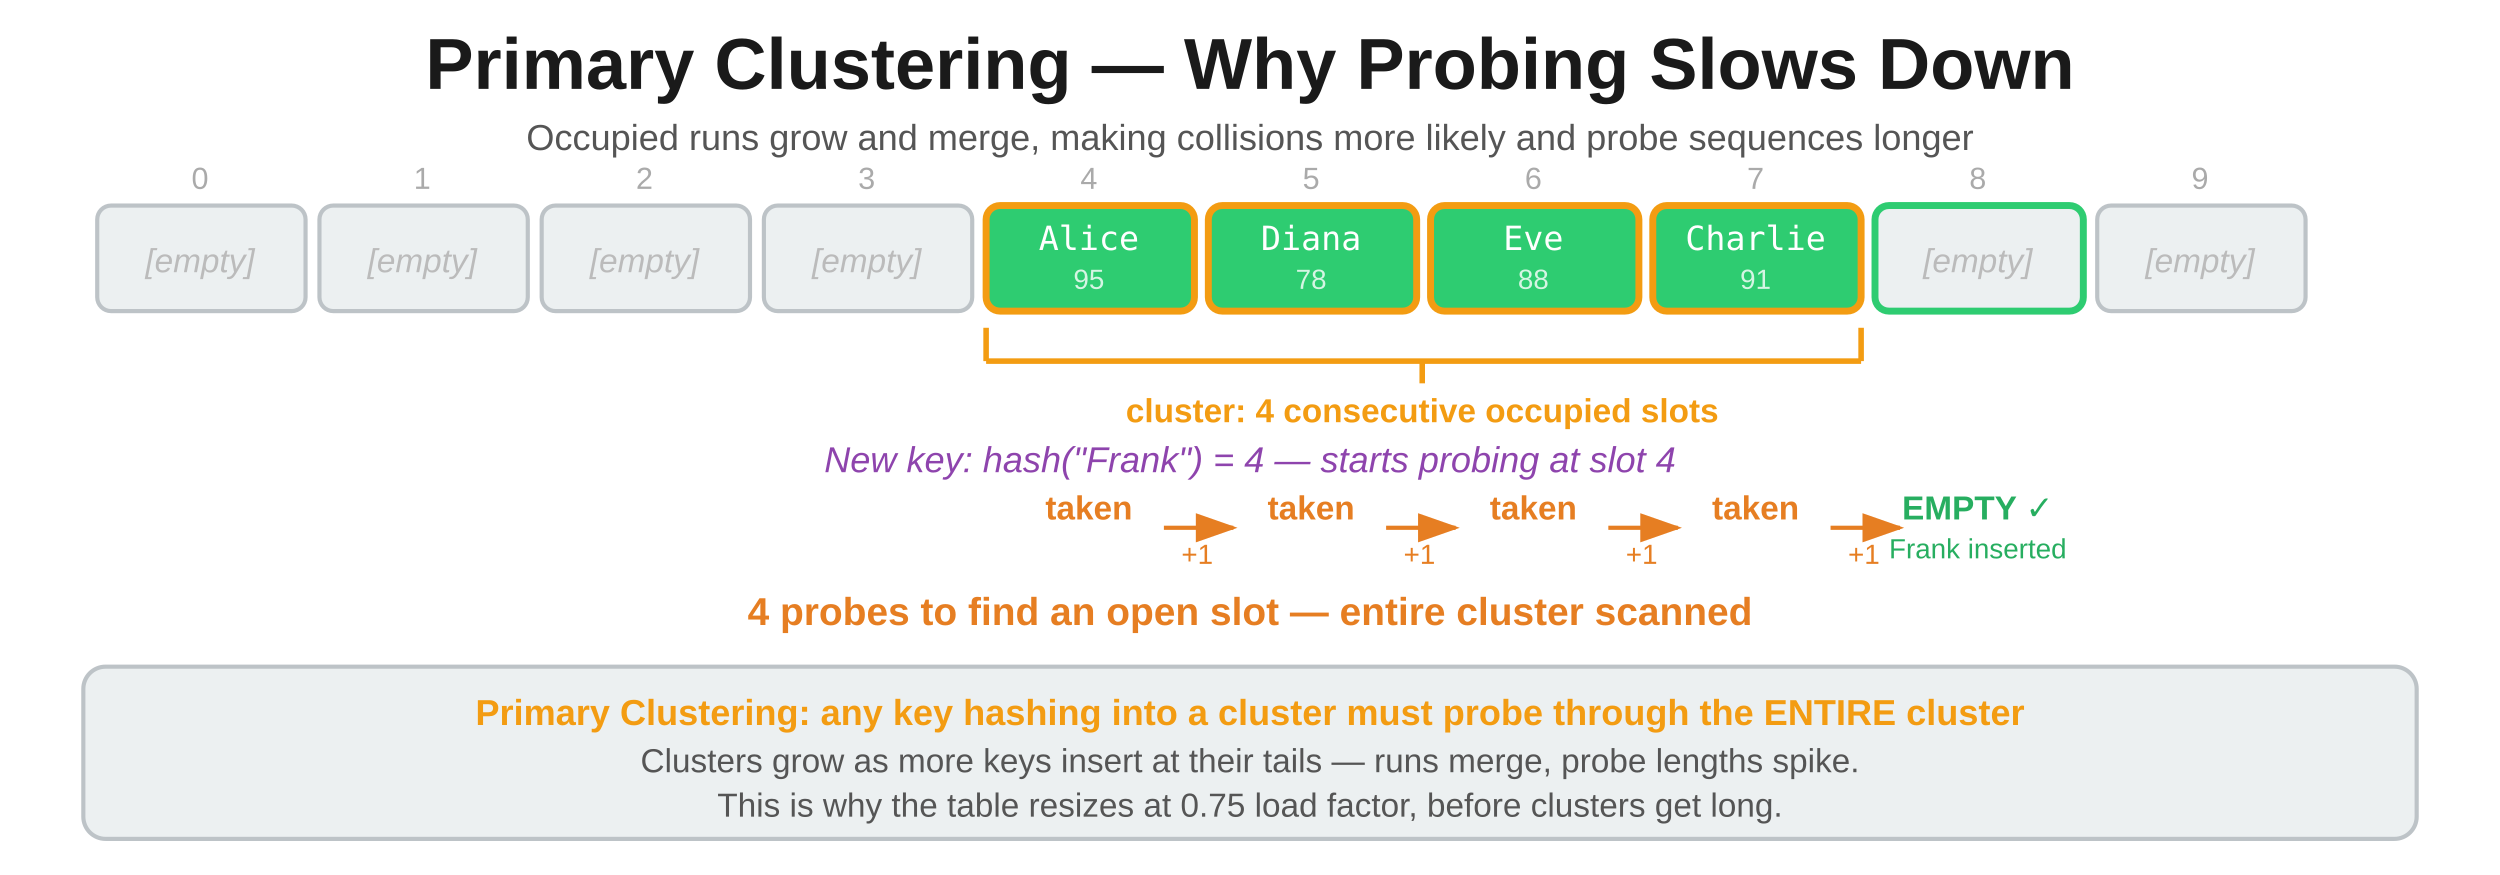
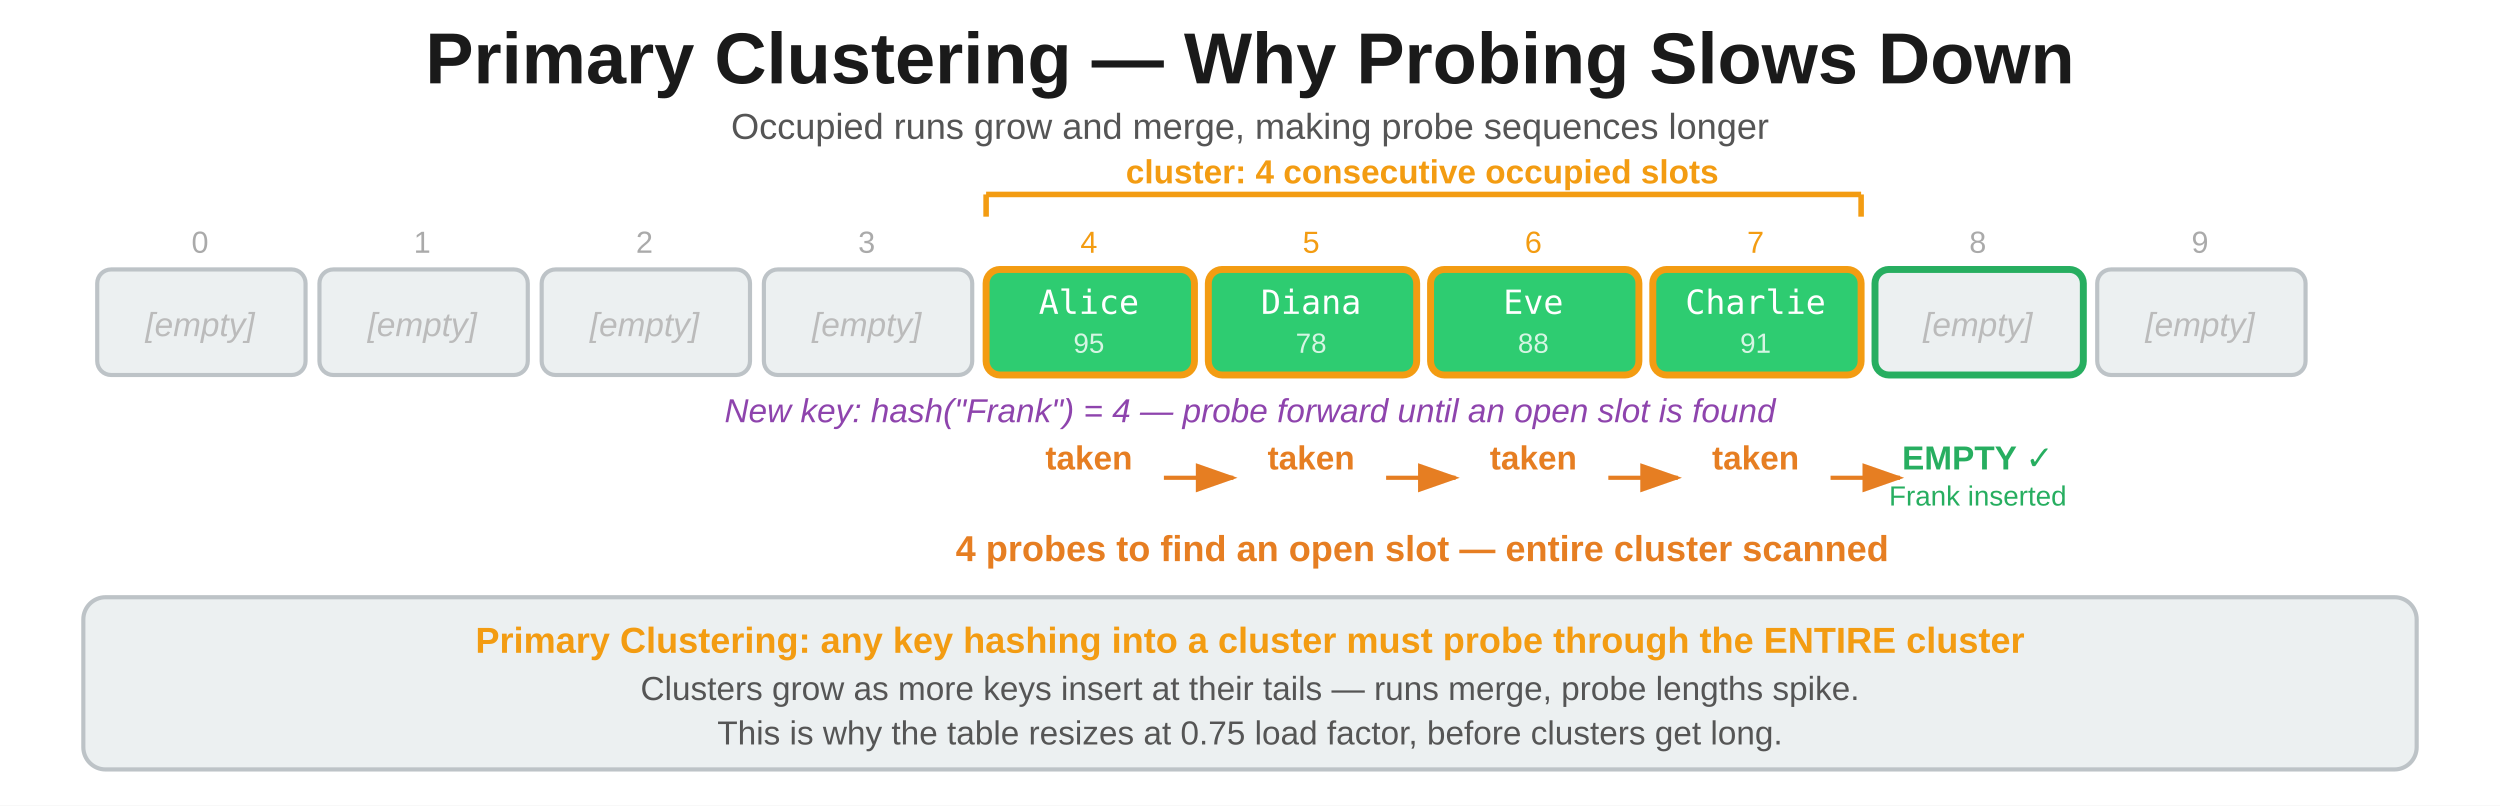
- <svg xmlns="http://www.w3.org/2000/svg" viewBox="0 0 900 315" font-family="'Segoe UI', Arial, sans-serif">
+ <svg xmlns="http://www.w3.org/2000/svg" viewBox="0 0 900 290" font-family="'Segoe UI', Arial, sans-serif">
  <rect width="100%" height="100%" fill="white" />
  <defs>
    <marker id="arrowOrange" markerWidth="10" markerHeight="7" refX="9" refY="3.5" orient="auto">
      <polygon points="0 0, 10 3.5, 0 7" fill="#e67e22" />
    </marker>
  </defs>
-   <text x="450" y="32" text-anchor="middle" fill="#1a1a1a" font-size="26" font-weight="bold">Primary Clustering — Why Probing Slows Down</text>
-   <text x="450" y="54" text-anchor="middle" fill="#555" font-size="13">Occupied runs grow and merge, making collisions more likely and probe sequences longer</text>
-   <text x="72" y="68" text-anchor="middle" fill="#aaa" font-size="11">0</text>
-   <text x="152" y="68" text-anchor="middle" fill="#aaa" font-size="11">1</text>
-   <text x="232" y="68" text-anchor="middle" fill="#aaa" font-size="11">2</text>
-   <text x="312" y="68" text-anchor="middle" fill="#aaa" font-size="11">3</text>
-   <text x="392" y="68" text-anchor="middle" fill="#aaa" font-size="11">4</text>
-   <text x="472" y="68" text-anchor="middle" fill="#aaa" font-size="11">5</text>
-   <text x="552" y="68" text-anchor="middle" fill="#aaa" font-size="11">6</text>
-   <text x="632" y="68" text-anchor="middle" fill="#aaa" font-size="11">7</text>
-   <text x="712" y="68" text-anchor="middle" fill="#aaa" font-size="11">8</text>
-   <text x="792" y="68" text-anchor="middle" fill="#aaa" font-size="11">9</text>
-   <rect x="35" y="74" width="75" height="38" rx="5" fill="#ecf0f1" stroke="#bdc3c7" stroke-width="1.5" />
-   <text x="72" y="98" text-anchor="middle" fill="#bbb" font-size="12" font-style="italic">[empty]</text>
-   <rect x="115" y="74" width="75" height="38" rx="5" fill="#ecf0f1" stroke="#bdc3c7" stroke-width="1.5" />
-   <text x="152" y="98" text-anchor="middle" fill="#bbb" font-size="12" font-style="italic">[empty]</text>
-   <rect x="195" y="74" width="75" height="38" rx="5" fill="#ecf0f1" stroke="#bdc3c7" stroke-width="1.5" />
-   <text x="232" y="98" text-anchor="middle" fill="#bbb" font-size="12" font-style="italic">[empty]</text>
-   <rect x="275" y="74" width="75" height="38" rx="5" fill="#ecf0f1" stroke="#bdc3c7" stroke-width="1.5" />
-   <text x="312" y="98" text-anchor="middle" fill="#bbb" font-size="12" font-style="italic">[empty]</text>
-   <rect x="355" y="74" width="75" height="38" rx="5" fill="#2ecc71" stroke="#f39c12" stroke-width="2.5" />
-   <text x="392" y="90" text-anchor="middle" fill="#fff" font-size="12" font-family="'Consolas',monospace">Alice</text>
-   <text x="392" y="104" text-anchor="middle" fill="#d5f5e3" font-size="10">95</text>
-   <rect x="435" y="74" width="75" height="38" rx="5" fill="#2ecc71" stroke="#f39c12" stroke-width="2.5" />
-   <text x="472" y="90" text-anchor="middle" fill="#fff" font-size="12" font-family="'Consolas',monospace">Diana</text>
-   <text x="472" y="104" text-anchor="middle" fill="#d5f5e3" font-size="10">78</text>
-   <rect x="515" y="74" width="75" height="38" rx="5" fill="#2ecc71" stroke="#f39c12" stroke-width="2.5" />
-   <text x="552" y="90" text-anchor="middle" fill="#fff" font-size="12" font-family="'Consolas',monospace">Eve</text>
-   <text x="552" y="104" text-anchor="middle" fill="#d5f5e3" font-size="10">88</text>
-   <rect x="595" y="74" width="75" height="38" rx="5" fill="#2ecc71" stroke="#f39c12" stroke-width="2.5" />
-   <text x="632" y="90" text-anchor="middle" fill="#fff" font-size="12" font-family="'Consolas',monospace">Charlie</text>
-   <text x="632" y="104" text-anchor="middle" fill="#d5f5e3" font-size="10">91</text>
-   <rect x="675" y="74" width="75" height="38" rx="5" fill="#ecf0f1" stroke="#2ecc71" stroke-width="2.5" />
-   <text x="712" y="98" text-anchor="middle" fill="#bbb" font-size="12" font-style="italic">[empty]</text>
-   <rect x="755" y="74" width="75" height="38" rx="5" fill="#ecf0f1" stroke="#bdc3c7" stroke-width="1.5" />
-   <text x="792" y="98" text-anchor="middle" fill="#bbb" font-size="12" font-style="italic">[empty]</text>
-   <line x1="355" y1="118" x2="355" y2="130" stroke="#f39c12" stroke-width="2" />
-   <line x1="670" y1="118" x2="670" y2="130" stroke="#f39c12" stroke-width="2" />
-   <line x1="355" y1="130" x2="670" y2="130" stroke="#f39c12" stroke-width="2" />
-   <line x1="512" y1="130" x2="512" y2="138" stroke="#f39c12" stroke-width="2" />
-   <text x="512" y="152" text-anchor="middle" fill="#f39c12" font-size="12" font-weight="bold">cluster: 4 consecutive occupied slots</text>
-   <text x="450" y="170" text-anchor="middle" fill="#8e44ad" font-size="13" font-style="italic">New key: hash("Frank") = 4 — starts probing at slot 4</text>
-   <text x="392" y="187" text-anchor="middle" fill="#e67e22" font-size="12" font-weight="bold">taken</text>
-   <line x1="419" y1="190" x2="444" y2="190" stroke="#e67e22" stroke-width="1.5" marker-end="url(#arrowOrange)" />
-   <text x="431" y="203" text-anchor="middle" fill="#e67e22" font-size="10">+1</text>
-   <text x="472" y="187" text-anchor="middle" fill="#e67e22" font-size="12" font-weight="bold">taken</text>
-   <line x1="499" y1="190" x2="524" y2="190" stroke="#e67e22" stroke-width="1.5" marker-end="url(#arrowOrange)" />
-   <text x="511" y="203" text-anchor="middle" fill="#e67e22" font-size="10">+1</text>
-   <text x="552" y="187" text-anchor="middle" fill="#e67e22" font-size="12" font-weight="bold">taken</text>
-   <line x1="579" y1="190" x2="604" y2="190" stroke="#e67e22" stroke-width="1.5" marker-end="url(#arrowOrange)" />
-   <text x="591" y="203" text-anchor="middle" fill="#e67e22" font-size="10">+1</text>
-   <text x="632" y="187" text-anchor="middle" fill="#e67e22" font-size="12" font-weight="bold">taken</text>
-   <line x1="659" y1="190" x2="684" y2="190" stroke="#e67e22" stroke-width="1.5" marker-end="url(#arrowOrange)" />
-   <text x="671" y="203" text-anchor="middle" fill="#e67e22" font-size="10">+1</text>
-   <text x="712" y="187" text-anchor="middle" fill="#27ae60" font-size="12" font-weight="bold">EMPTY ✓</text>
-   <text x="712" y="201" text-anchor="middle" fill="#27ae60" font-size="10">Frank inserted</text>
-   <text x="450" y="225" text-anchor="middle" fill="#e67e22" font-size="14" font-weight="bold">4 probes to find an open slot — entire cluster scanned</text>
-   <rect x="30" y="240" width="840" height="62" rx="8" fill="#ecf0f1" stroke="#bdc3c7" stroke-width="1.5" />
-   <text x="450" y="261" text-anchor="middle" fill="#f39c12" font-size="13" font-weight="bold">Primary Clustering: any key hashing into a cluster must probe through the ENTIRE cluster</text>
-   <text x="450" y="278" text-anchor="middle" fill="#555" font-size="12">Clusters grow as more keys insert at their tails — runs merge, probe lengths spike.</text>
-   <text x="450" y="294" text-anchor="middle" fill="#555" font-size="12">This is why the table resizes at 0.75 load factor, before clusters get long.</text>
+   <text x="450" y="30" text-anchor="middle" fill="#1a1a1a" font-size="26" font-weight="bold">Primary Clustering — Why Probing Slows Down</text>
+   <text x="450" y="50" text-anchor="middle" fill="#555" font-size="13">Occupied runs grow and merge, making probe sequences longer</text>
+   <text x="512" y="66" text-anchor="middle" fill="#f39c12" font-size="12" font-weight="bold">cluster: 4 consecutive occupied slots</text>
+   <line x1="355" y1="70" x2="355" y2="78" stroke="#f39c12" stroke-width="2" />
+   <line x1="670" y1="70" x2="670" y2="78" stroke="#f39c12" stroke-width="2" />
+   <line x1="355" y1="70" x2="670" y2="70" stroke="#f39c12" stroke-width="2" />
+   <text x="72" y="91" text-anchor="middle" fill="#aaa" font-size="11">0</text>
+   <text x="152" y="91" text-anchor="middle" fill="#aaa" font-size="11">1</text>
+   <text x="232" y="91" text-anchor="middle" fill="#aaa" font-size="11">2</text>
+   <text x="312" y="91" text-anchor="middle" fill="#aaa" font-size="11">3</text>
+   <text x="392" y="91" text-anchor="middle" fill="#f39c12" font-size="11">4</text>
+   <text x="472" y="91" text-anchor="middle" fill="#f39c12" font-size="11">5</text>
+   <text x="552" y="91" text-anchor="middle" fill="#f39c12" font-size="11">6</text>
+   <text x="632" y="91" text-anchor="middle" fill="#f39c12" font-size="11">7</text>
+   <text x="712" y="91" text-anchor="middle" fill="#aaa" font-size="11">8</text>
+   <text x="792" y="91" text-anchor="middle" fill="#aaa" font-size="11">9</text>
+   <rect x="35" y="97" width="75" height="38" rx="5" fill="#ecf0f1" stroke="#bdc3c7" stroke-width="1.5" />
+   <text x="72" y="121" text-anchor="middle" fill="#bbb" font-size="12" font-style="italic">[empty]</text>
+   <rect x="115" y="97" width="75" height="38" rx="5" fill="#ecf0f1" stroke="#bdc3c7" stroke-width="1.5" />
+   <text x="152" y="121" text-anchor="middle" fill="#bbb" font-size="12" font-style="italic">[empty]</text>
+   <rect x="195" y="97" width="75" height="38" rx="5" fill="#ecf0f1" stroke="#bdc3c7" stroke-width="1.5" />
+   <text x="232" y="121" text-anchor="middle" fill="#bbb" font-size="12" font-style="italic">[empty]</text>
+   <rect x="275" y="97" width="75" height="38" rx="5" fill="#ecf0f1" stroke="#bdc3c7" stroke-width="1.5" />
+   <text x="312" y="121" text-anchor="middle" fill="#bbb" font-size="12" font-style="italic">[empty]</text>
+   <rect x="355" y="97" width="75" height="38" rx="5" fill="#2ecc71" stroke="#f39c12" stroke-width="2.5" />
+   <text x="392" y="113" text-anchor="middle" fill="#fff" font-size="12" font-family="'Consolas',monospace">Alice</text>
+   <text x="392" y="127" text-anchor="middle" fill="#d5f5e3" font-size="10">95</text>
+   <rect x="435" y="97" width="75" height="38" rx="5" fill="#2ecc71" stroke="#f39c12" stroke-width="2.5" />
+   <text x="472" y="113" text-anchor="middle" fill="#fff" font-size="12" font-family="'Consolas',monospace">Diana</text>
+   <text x="472" y="127" text-anchor="middle" fill="#d5f5e3" font-size="10">78</text>
+   <rect x="515" y="97" width="75" height="38" rx="5" fill="#2ecc71" stroke="#f39c12" stroke-width="2.5" />
+   <text x="552" y="113" text-anchor="middle" fill="#fff" font-size="12" font-family="'Consolas',monospace">Eve</text>
+   <text x="552" y="127" text-anchor="middle" fill="#d5f5e3" font-size="10">88</text>
+   <rect x="595" y="97" width="75" height="38" rx="5" fill="#2ecc71" stroke="#f39c12" stroke-width="2.5" />
+   <text x="632" y="113" text-anchor="middle" fill="#fff" font-size="12" font-family="'Consolas',monospace">Charlie</text>
+   <text x="632" y="127" text-anchor="middle" fill="#d5f5e3" font-size="10">91</text>
+   <rect x="675" y="97" width="75" height="38" rx="5" fill="#ecf0f1" stroke="#27ae60" stroke-width="2.5" />
+   <text x="712" y="121" text-anchor="middle" fill="#bbb" font-size="12" font-style="italic">[empty]</text>
+   <rect x="755" y="97" width="75" height="38" rx="5" fill="#ecf0f1" stroke="#bdc3c7" stroke-width="1.5" />
+   <text x="792" y="121" text-anchor="middle" fill="#bbb" font-size="12" font-style="italic">[empty]</text>
+   <text x="450" y="152" text-anchor="middle" fill="#8e44ad" font-size="12" font-style="italic">New key: hash("Frank") = 4 — probe forward until an open slot is found</text>
+   <text x="392" y="169" text-anchor="middle" fill="#e67e22" font-size="12" font-weight="bold">taken</text>
+   <line x1="419" y1="172" x2="444" y2="172" stroke="#e67e22" stroke-width="1.5" marker-end="url(#arrowOrange)" />
+   <text x="472" y="169" text-anchor="middle" fill="#e67e22" font-size="12" font-weight="bold">taken</text>
+   <line x1="499" y1="172" x2="524" y2="172" stroke="#e67e22" stroke-width="1.5" marker-end="url(#arrowOrange)" />
+   <text x="552" y="169" text-anchor="middle" fill="#e67e22" font-size="12" font-weight="bold">taken</text>
+   <line x1="579" y1="172" x2="604" y2="172" stroke="#e67e22" stroke-width="1.5" marker-end="url(#arrowOrange)" />
+   <text x="632" y="169" text-anchor="middle" fill="#e67e22" font-size="12" font-weight="bold">taken</text>
+   <line x1="659" y1="172" x2="684" y2="172" stroke="#e67e22" stroke-width="1.5" marker-end="url(#arrowOrange)" />
+   <text x="712" y="169" text-anchor="middle" fill="#27ae60" font-size="12" font-weight="bold">EMPTY ✓</text>
+   <text x="712" y="182" text-anchor="middle" fill="#27ae60" font-size="10">Frank inserted</text>
+   <text x="512" y="202" text-anchor="middle" fill="#e67e22" font-size="13" font-weight="bold">4 probes to find an open slot — entire cluster scanned</text>
+   <rect x="30" y="215" width="840" height="62" rx="8" fill="#ecf0f1" stroke="#bdc3c7" stroke-width="1.5" />
+   <text x="450" y="235" text-anchor="middle" fill="#f39c12" font-size="13" font-weight="bold">Primary Clustering: any key hashing into a cluster must probe through the ENTIRE cluster</text>
+   <text x="450" y="252" text-anchor="middle" fill="#555" font-size="12">Clusters grow as more keys insert at their tails — runs merge, probe lengths spike.</text>
+   <text x="450" y="268" text-anchor="middle" fill="#555" font-size="12">This is why the table resizes at 0.75 load factor, before clusters get long.</text>
</svg>
